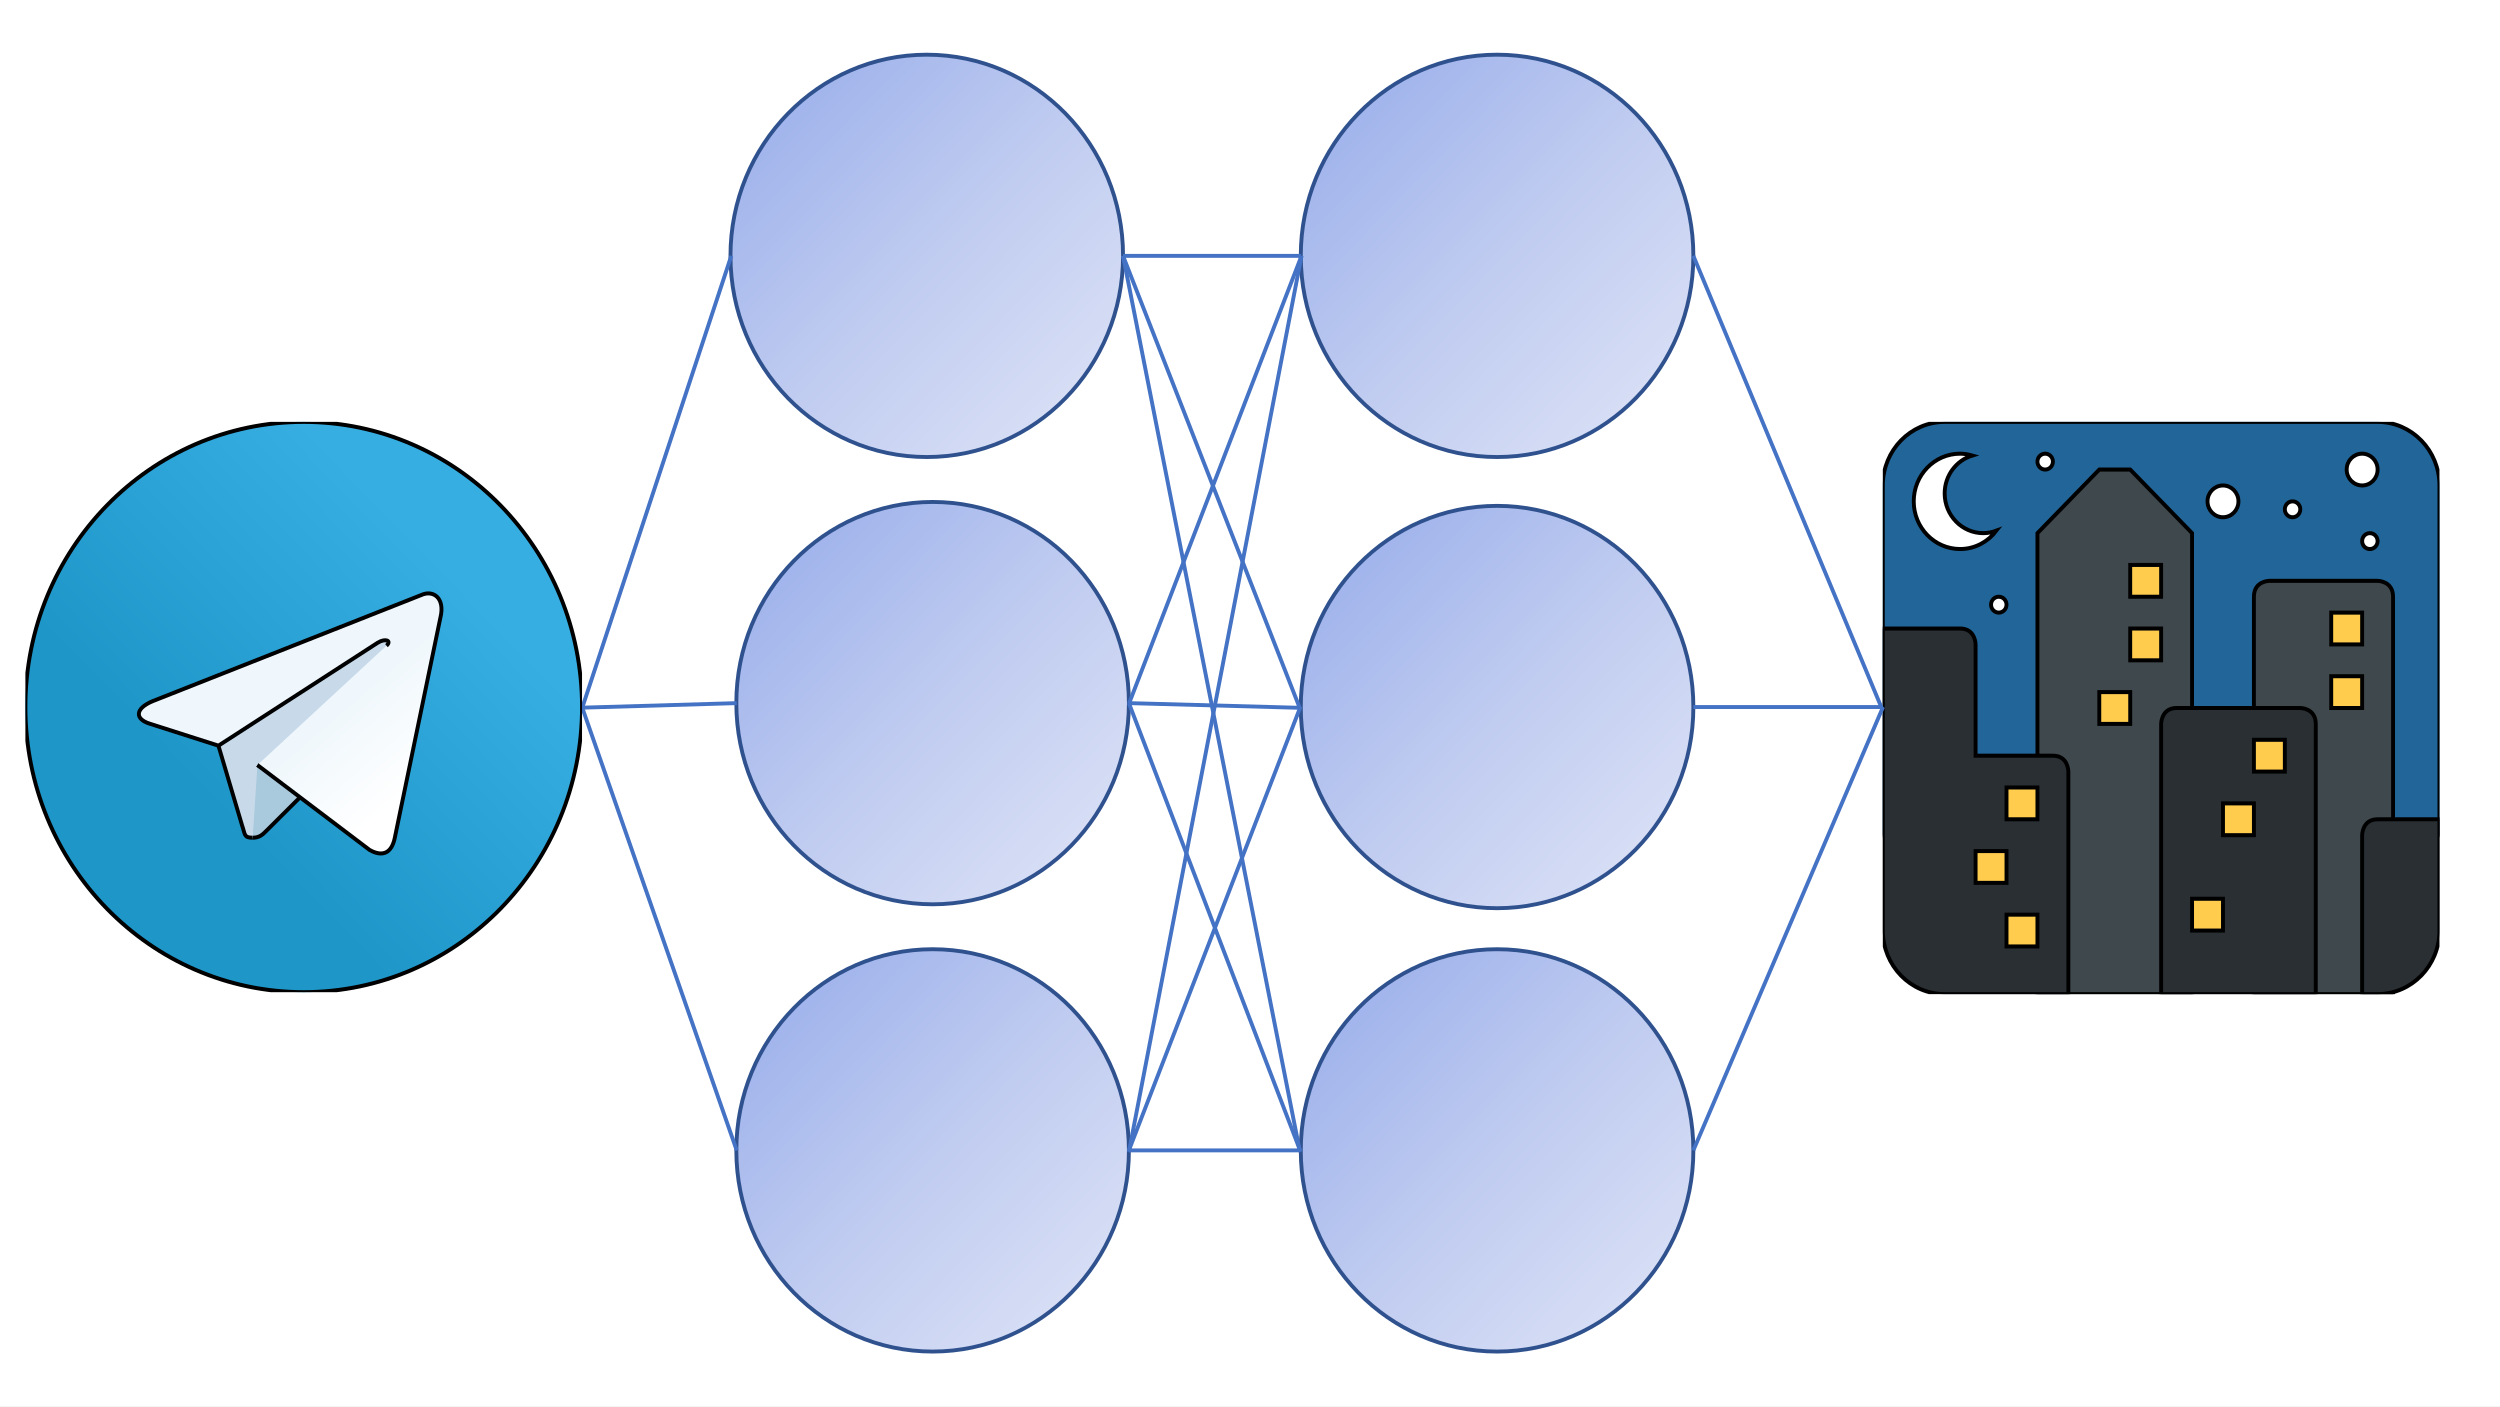
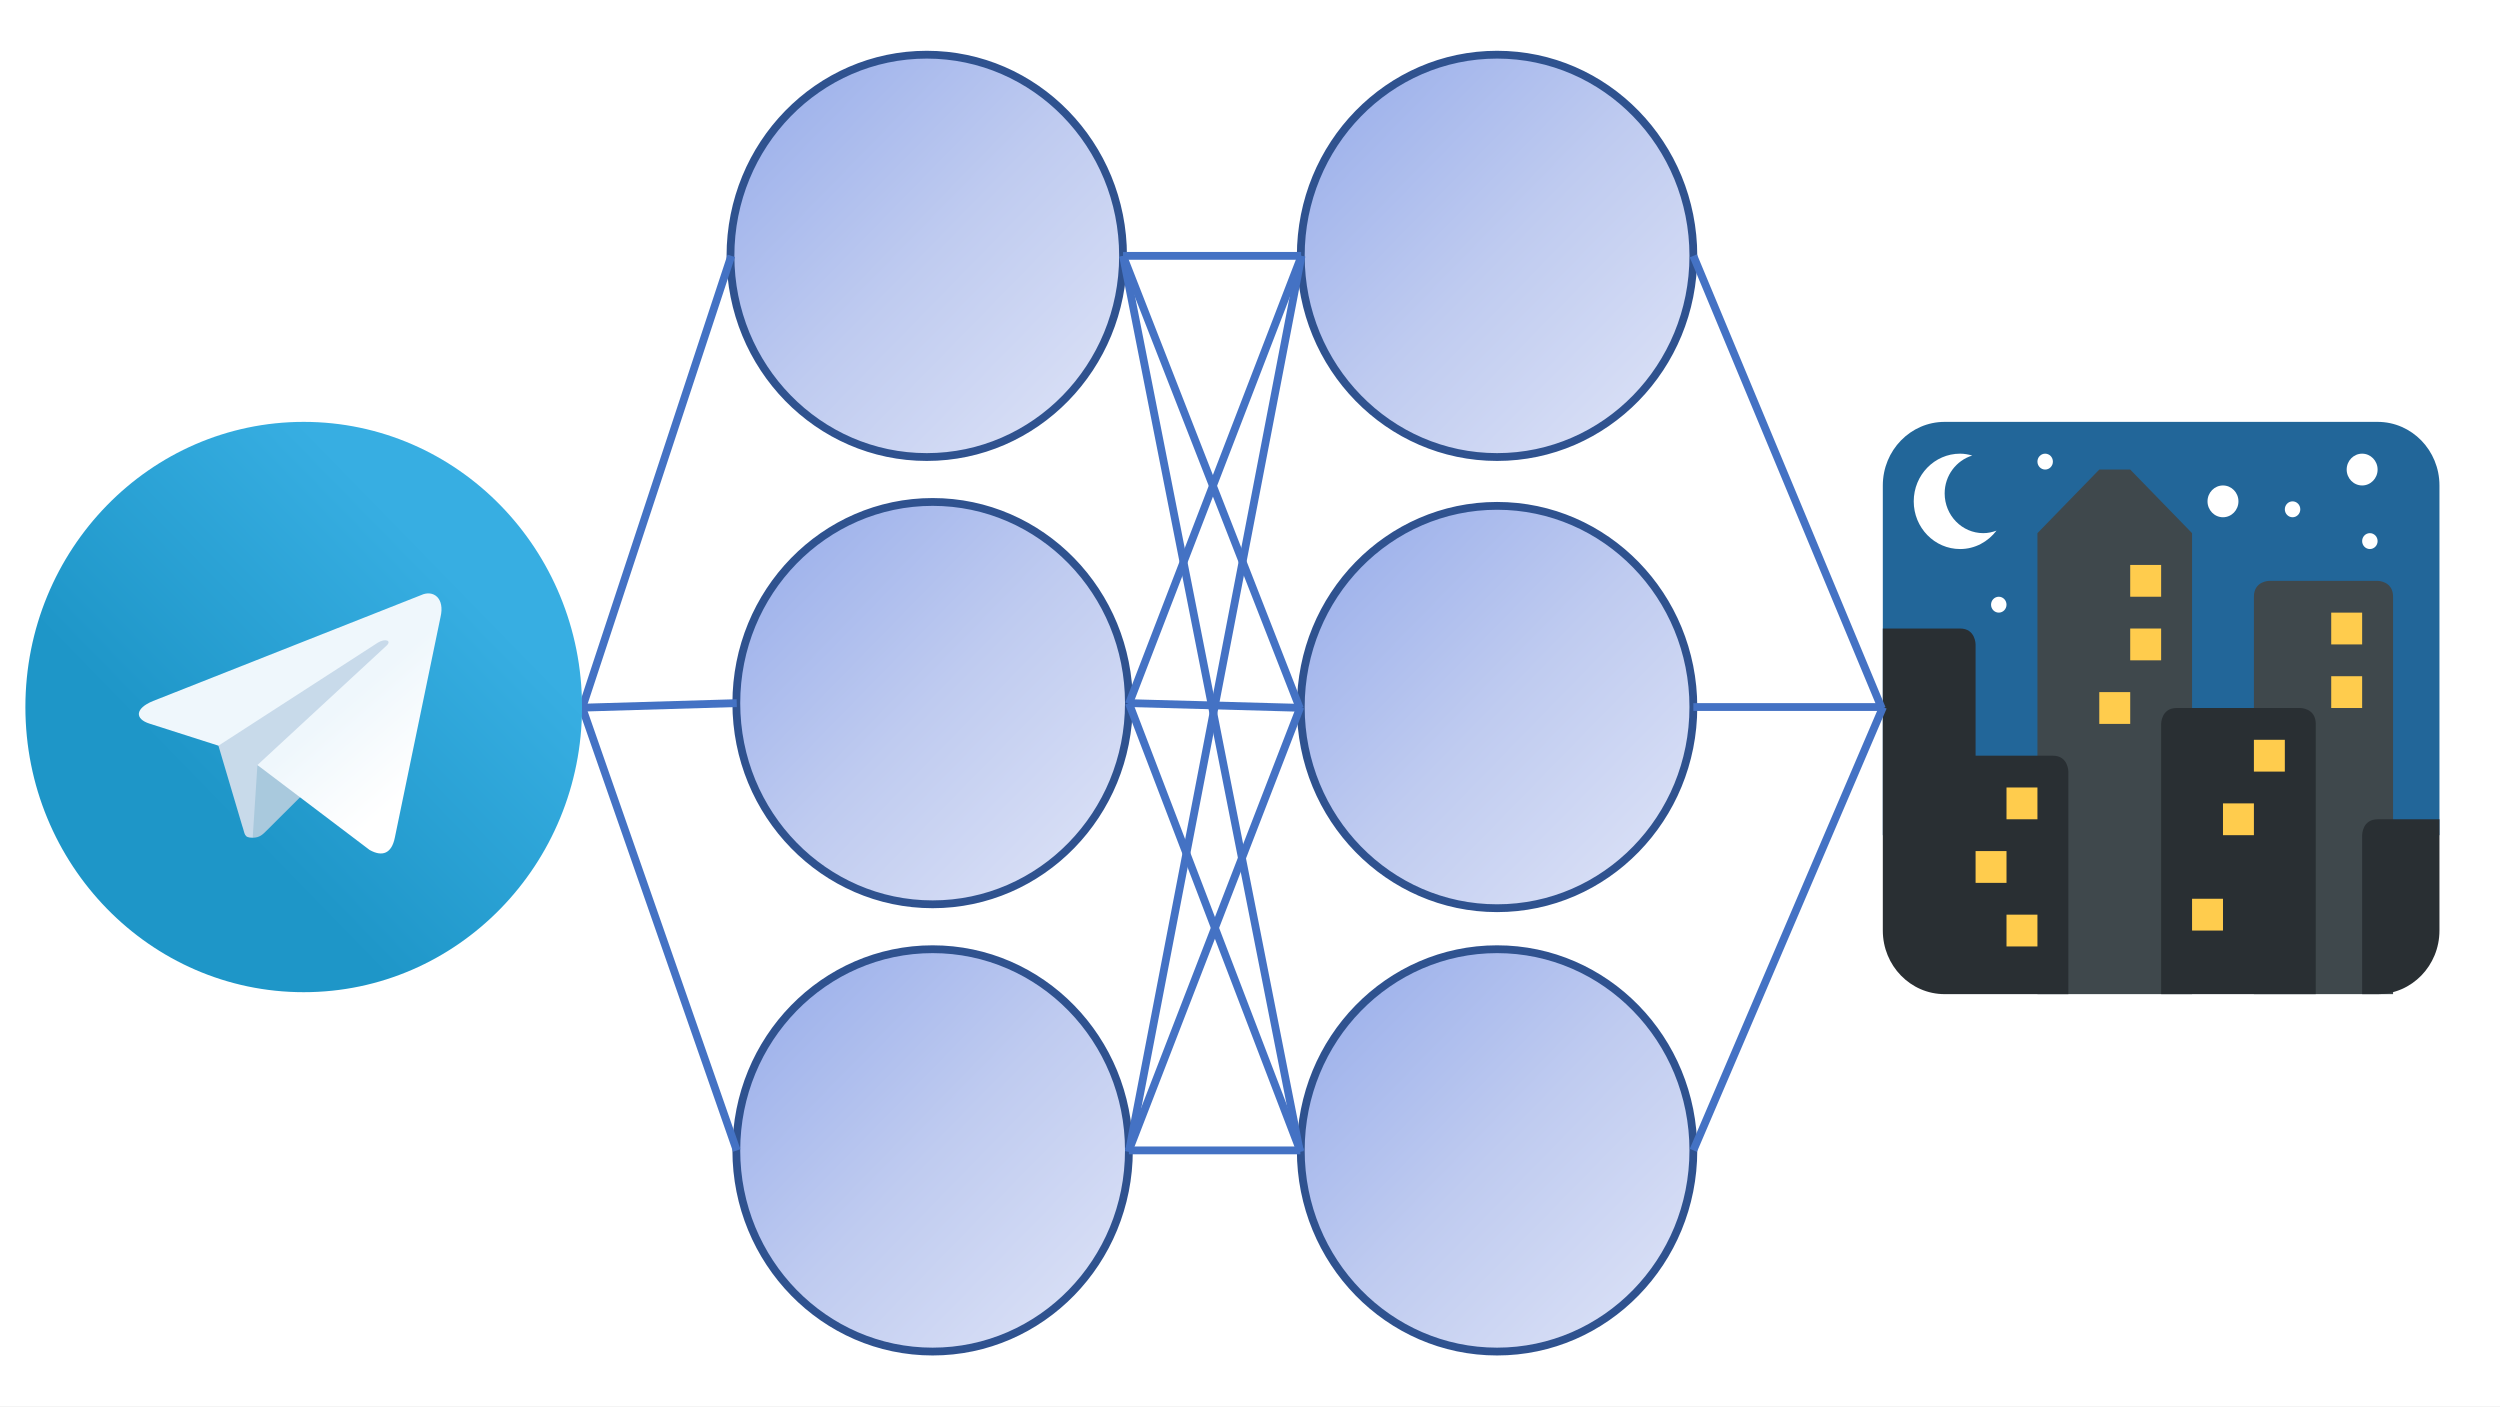
<svg xmlns="http://www.w3.org/2000/svg" width="1280" height="720" overflow="hidden">
  <defs>
    <clipPath id="clip0">
      <rect x="0" y="0" width="1280" height="720" />
    </clipPath>
    <clipPath id="clip1">
      <rect x="964" y="216" width="285" height="293" />
    </clipPath>
    <clipPath id="clip2">
      <rect x="964" y="216" width="285" height="293" />
    </clipPath>
    <clipPath id="clip3">
      <rect x="964" y="216" width="285" height="293" />
    </clipPath>
    <linearGradient x1="371.531" y1="30.53" x2="577.469" y2="231.47" gradientUnits="userSpaceOnUse" spreadMethod="reflect" id="fill4">
      <stop offset="0" stop-color="#95ABEA" />
      <stop offset="0.5" stop-color="#BFCBF0" />
      <stop offset="1" stop-color="#E0E5F7" />
    </linearGradient>
    <linearGradient x1="374.531" y1="259.53" x2="580.469" y2="460.47" gradientUnits="userSpaceOnUse" spreadMethod="reflect" id="fill5">
      <stop offset="0" stop-color="#95ABEA" />
      <stop offset="0.5" stop-color="#BFCBF0" />
      <stop offset="1" stop-color="#E0E5F7" />
    </linearGradient>
    <linearGradient x1="374.531" y1="488.53" x2="580.469" y2="689.47" gradientUnits="userSpaceOnUse" spreadMethod="reflect" id="fill6">
      <stop offset="0" stop-color="#95ABEA" />
      <stop offset="0.5" stop-color="#BFCBF0" />
      <stop offset="1" stop-color="#E0E5F7" />
    </linearGradient>
    <linearGradient x1="663.531" y1="30.53" x2="869.469" y2="231.47" gradientUnits="userSpaceOnUse" spreadMethod="reflect" id="fill7">
      <stop offset="0" stop-color="#95ABEA" />
      <stop offset="0.5" stop-color="#BFCBF0" />
      <stop offset="1" stop-color="#E0E5F7" />
    </linearGradient>
    <linearGradient x1="663.531" y1="488.53" x2="869.469" y2="689.47" gradientUnits="userSpaceOnUse" spreadMethod="reflect" id="fill8">
      <stop offset="0" stop-color="#95ABEA" />
      <stop offset="0.5" stop-color="#BFCBF0" />
      <stop offset="1" stop-color="#E0E5F7" />
    </linearGradient>
    <linearGradient x1="663.531" y1="261.53" x2="869.469" y2="462.47" gradientUnits="userSpaceOnUse" spreadMethod="reflect" id="fill9">
      <stop offset="0" stop-color="#95ABEA" />
      <stop offset="0.5" stop-color="#BFCBF0" />
      <stop offset="1" stop-color="#E0E5F7" />
    </linearGradient>
    <clipPath id="clip10">
      <rect x="13" y="216" width="285" height="292" />
    </clipPath>
    <clipPath id="clip11">
      <rect x="13" y="216" width="285" height="292" />
    </clipPath>
    <clipPath id="clip12">
      <rect x="13" y="216" width="285" height="292" />
    </clipPath>
    <linearGradient x1="213.821" y1="71.321" x2="95.119" y2="190.024" gradientUnits="userSpaceOnUse" spreadMethod="pad" id="fill13">
      <stop offset="0" stop-color="#37AEE2" />
      <stop offset="1" stop-color="#1E96C8" />
    </linearGradient>
    <linearGradient x1="157.373" y1="145.021" x2="192.954" y2="187.442" gradientUnits="userSpaceOnUse" spreadMethod="pad" id="fill14">
      <stop offset="0" stop-color="#EFF7FC" />
      <stop offset="1" stop-color="#FFFFFF" />
    </linearGradient>
  </defs>
  <g clip-path="url(#clip0)">
    <rect x="0" y="0" width="1280" height="720" fill="#FFFFFF" />
    <g clip-path="url(#clip1)">
      <g clip-path="url(#clip2)">
        <g clip-path="url(#clip3)">
-           <path d="M253.333 0 31.667 0C14.179 0 0 14.179 0 31.667L0 205.833 285 205.833 285 31.667C285 14.179 270.821 0 253.333 0Z" stroke="#000000" stroke-width="2" fill="#226699" transform="matrix(1 0 0 1.02807 964 216)" />
-           <path d="M79.167 285 79.167 55.417 110.833 23.75 126.667 23.75 158.333 55.417 158.333 285ZM261.25 87.083C261.25 79.167 253.333 79.167 253.333 79.167L197.917 79.167C197.917 79.167 190 79.167 190 87.083L190 285 261.25 285 261.25 87.083Z" stroke="#000000" stroke-width="2" fill="#3F484C" transform="matrix(1 0 0 1.02807 964 216)" />
-           <path d="M221.667 150.417C221.667 142.5 213.75 142.5 213.75 142.5L150.417 142.5C142.5 142.5 142.5 150.417 142.5 150.417L142.5 285 221.667 285 221.667 150.417ZM87.083 166.25 47.5 166.25 47.5 110.833C47.5 110.833 47.5 102.917 39.583 102.917L0 102.917 0 253.333C0 270.821 14.179 285 31.667 285L95 285 95 174.167C95 174.167 95 166.25 87.083 166.25ZM253.333 197.917C245.417 197.917 245.417 205.833 245.417 205.833L245.417 285 253.333 285C270.821 285 285 270.821 285 253.333L285 197.917 253.333 197.917Z" stroke="#000000" stroke-width="2" fill="#292F33" transform="matrix(1 0 0 1.02807 964 216)" />
-           <path d="M63.333 245.417 79.167 245.417 79.167 261.25 63.333 261.25ZM63.333 182.083 79.167 182.083 79.167 197.917 63.333 197.917ZM47.5 213.75 63.333 213.75 63.333 229.583 47.5 229.583ZM126.667 71.25 142.5 71.25 142.5 87.083 126.667 87.083ZM126.667 102.917 142.5 102.917 142.5 118.75 126.667 118.75ZM110.833 134.583 126.667 134.583 126.667 150.417 110.833 150.417ZM190 158.333 205.833 158.333 205.833 174.167 190 174.167ZM174.167 190 190 190 190 205.833 174.167 205.833ZM158.333 237.5 174.167 237.5 174.167 253.333 158.333 253.333ZM229.583 95 245.417 95 245.417 110.833 229.583 110.833ZM229.583 126.667 245.417 126.667 245.417 142.5 229.583 142.5Z" stroke="#000000" stroke-width="2" fill="#FFCC4D" transform="matrix(1 0 0 1.02807 964 216)" />
-           <path d="M87.083 19.792C87.083 21.978 85.311 23.75 83.125 23.75 80.939 23.75 79.167 21.978 79.167 19.792 79.167 17.605 80.939 15.833 83.125 15.833 85.311 15.833 87.083 17.605 87.083 19.792Z" stroke="#000000" stroke-width="2" fill="#FFFFFF" transform="matrix(1 0 0 1.02807 964 216)" />
-           <path d="M63.333 91.042C63.333 93.228 61.561 95 59.375 95 57.189 95 55.417 93.228 55.417 91.042 55.417 88.856 57.189 87.083 59.375 87.083 61.561 87.083 63.333 88.856 63.333 91.042Z" stroke="#000000" stroke-width="2" fill="#FFFFFF" transform="matrix(1 0 0 1.02807 964 216)" />
-           <path d="M182.083 39.583C182.083 43.956 178.539 47.5 174.167 47.5 169.794 47.5 166.25 43.956 166.25 39.583 166.25 35.211 169.794 31.667 174.167 31.667 178.539 31.667 182.083 35.211 182.083 39.583Z" stroke="#000000" stroke-width="2" fill="#FFFFFF" transform="matrix(1 0 0 1.02807 964 216)" />
-           <path d="M213.75 43.542C213.75 45.728 211.978 47.5 209.792 47.5 207.606 47.5 205.833 45.728 205.833 43.542 205.833 41.355 207.606 39.583 209.792 39.583 211.978 39.583 213.75 41.355 213.75 43.542Z" stroke="#000000" stroke-width="2" fill="#FFFFFF" transform="matrix(1 0 0 1.02807 964 216)" />
-           <path d="M253.333 23.75C253.333 28.122 249.789 31.667 245.417 31.667 241.044 31.667 237.5 28.122 237.5 23.75 237.5 19.378 241.044 15.833 245.417 15.833 249.789 15.833 253.333 19.378 253.333 23.75Z" stroke="#000000" stroke-width="2" fill="#FFFFFF" transform="matrix(1 0 0 1.02807 964 216)" />
-           <path d="M253.333 59.375C253.333 61.561 251.561 63.333 249.375 63.333 247.189 63.333 245.417 61.561 245.417 59.375 245.417 57.189 247.189 55.417 249.375 55.417 251.561 55.417 253.333 57.189 253.333 59.375Z" stroke="#000000" stroke-width="2" fill="#FFFFFF" transform="matrix(1 0 0 1.02807 964 216)" />
-           <path d="M51.458 55.417C40.525 55.417 31.667 46.558 31.667 35.625 31.667 26.679 37.644 19.206 45.79 16.76 43.803 16.213 41.745 15.833 39.583 15.833 26.465 15.833 15.833 26.465 15.833 39.583 15.833 52.701 26.465 63.333 39.583 63.333 47.175 63.333 53.857 59.708 58.211 54.158 56.09 54.926 53.841 55.417 51.458 55.417Z" stroke="#000000" stroke-width="2" fill="#FFFFFF" transform="matrix(1 0 0 1.02807 964 216)" />
+           <path d="M253.333 0 31.667 0C14.179 0 0 14.179 0 31.667L0 205.833 285 205.833 285 31.667C285 14.179 270.821 0 253.333 0Z" fill="#226699" transform="matrix(1 0 0 1.02807 964 216)" />
+           <path d="M79.167 285 79.167 55.417 110.833 23.75 126.667 23.75 158.333 55.417 158.333 285ZM261.25 87.083C261.25 79.167 253.333 79.167 253.333 79.167L197.917 79.167C197.917 79.167 190 79.167 190 87.083L190 285 261.25 285 261.25 87.083Z" fill="#3F484C" transform="matrix(1 0 0 1.02807 964 216)" />
+           <path d="M221.667 150.417C221.667 142.5 213.75 142.5 213.75 142.5L150.417 142.5C142.5 142.5 142.5 150.417 142.5 150.417L142.5 285 221.667 285 221.667 150.417ZM87.083 166.25 47.5 166.25 47.5 110.833C47.5 110.833 47.5 102.917 39.583 102.917L0 102.917 0 253.333C0 270.821 14.179 285 31.667 285L95 285 95 174.167C95 174.167 95 166.25 87.083 166.25ZM253.333 197.917C245.417 197.917 245.417 205.833 245.417 205.833L245.417 285 253.333 285C270.821 285 285 270.821 285 253.333L285 197.917 253.333 197.917Z" fill="#292F33" transform="matrix(1 0 0 1.02807 964 216)" />
+           <path d="M63.333 245.417 79.167 245.417 79.167 261.25 63.333 261.25ZM63.333 182.083 79.167 182.083 79.167 197.917 63.333 197.917ZM47.5 213.75 63.333 213.75 63.333 229.583 47.5 229.583ZM126.667 71.25 142.5 71.25 142.5 87.083 126.667 87.083ZM126.667 102.917 142.5 102.917 142.5 118.75 126.667 118.75ZM110.833 134.583 126.667 134.583 126.667 150.417 110.833 150.417ZM190 158.333 205.833 158.333 205.833 174.167 190 174.167ZM174.167 190 190 190 190 205.833 174.167 205.833ZM158.333 237.5 174.167 237.5 174.167 253.333 158.333 253.333ZM229.583 95 245.417 95 245.417 110.833 229.583 110.833ZM229.583 126.667 245.417 126.667 245.417 142.5 229.583 142.5Z" fill="#FFCC4D" transform="matrix(1 0 0 1.02807 964 216)" />
+           <path d="M87.083 19.792C87.083 21.978 85.311 23.75 83.125 23.75 80.939 23.75 79.167 21.978 79.167 19.792 79.167 17.605 80.939 15.833 83.125 15.833 85.311 15.833 87.083 17.605 87.083 19.792Z" fill="#FFFFFF" transform="matrix(1 0 0 1.02807 964 216)" />
+           <path d="M63.333 91.042C63.333 93.228 61.561 95 59.375 95 57.189 95 55.417 93.228 55.417 91.042 55.417 88.856 57.189 87.083 59.375 87.083 61.561 87.083 63.333 88.856 63.333 91.042Z" fill="#FFFFFF" transform="matrix(1 0 0 1.02807 964 216)" />
+           <path d="M182.083 39.583C182.083 43.956 178.539 47.5 174.167 47.5 169.794 47.5 166.25 43.956 166.25 39.583 166.25 35.211 169.794 31.667 174.167 31.667 178.539 31.667 182.083 35.211 182.083 39.583Z" fill="#FFFFFF" transform="matrix(1 0 0 1.02807 964 216)" />
+           <path d="M213.75 43.542C213.75 45.728 211.978 47.5 209.792 47.5 207.606 47.5 205.833 45.728 205.833 43.542 205.833 41.355 207.606 39.583 209.792 39.583 211.978 39.583 213.75 41.355 213.75 43.542Z" fill="#FFFFFF" transform="matrix(1 0 0 1.02807 964 216)" />
+           <path d="M253.333 23.75C253.333 28.122 249.789 31.667 245.417 31.667 241.044 31.667 237.5 28.122 237.5 23.75 237.5 19.378 241.044 15.833 245.417 15.833 249.789 15.833 253.333 19.378 253.333 23.75Z" fill="#FFFFFF" transform="matrix(1 0 0 1.02807 964 216)" />
+           <path d="M253.333 59.375C253.333 61.561 251.561 63.333 249.375 63.333 247.189 63.333 245.417 61.561 245.417 59.375 245.417 57.189 247.189 55.417 249.375 55.417 251.561 55.417 253.333 57.189 253.333 59.375Z" fill="#FFFFFF" transform="matrix(1 0 0 1.02807 964 216)" />
+           <path d="M51.458 55.417C40.525 55.417 31.667 46.558 31.667 35.625 31.667 26.679 37.644 19.206 45.79 16.76 43.803 16.213 41.745 15.833 39.583 15.833 26.465 15.833 15.833 26.465 15.833 39.583 15.833 52.701 26.465 63.333 39.583 63.333 47.175 63.333 53.857 59.708 58.211 54.158 56.09 54.926 53.841 55.417 51.458 55.417Z" fill="#FFFFFF" transform="matrix(1 0 0 1.02807 964 216)" />
        </g>
      </g>
    </g>
-     <path d="M374 131C374 74.115 418.995 28 474.5 28 530.005 28 575 74.115 575 131 575 187.885 530.005 234 474.5 234 418.995 234 374 187.885 374 131Z" stroke="#2F528F" stroke-width="2" stroke-miterlimit="8" fill="url(#fill4)" fill-rule="evenodd" />
-     <path d="M377 360C377 303.115 421.995 257 477.5 257 533.005 257 578 303.115 578 360 578 416.885 533.005 463 477.5 463 421.995 463 377 416.885 377 360Z" stroke="#2F528F" stroke-width="2" stroke-miterlimit="8" fill="url(#fill5)" fill-rule="evenodd" />
-     <path d="M377 589C377 532.115 421.995 486 477.5 486 533.005 486 578 532.115 578 589 578 645.885 533.005 692 477.5 692 421.995 692 377 645.885 377 589Z" stroke="#2F528F" stroke-width="2" stroke-miterlimit="8" fill="url(#fill6)" fill-rule="evenodd" />
-     <path d="M666 131C666 74.115 710.995 28 766.5 28 822.005 28 867 74.115 867 131 867 187.885 822.005 234 766.5 234 710.995 234 666 187.885 666 131Z" stroke="#2F528F" stroke-width="2" stroke-miterlimit="8" fill="url(#fill7)" fill-rule="evenodd" />
-     <path d="M666 589C666 532.115 710.995 486 766.5 486 822.005 486 867 532.115 867 589 867 645.885 822.005 692 766.5 692 710.995 692 666 645.885 666 589Z" stroke="#2F528F" stroke-width="2" stroke-miterlimit="8" fill="url(#fill8)" fill-rule="evenodd" />
-     <path d="M666 362C666 305.115 710.995 259 766.5 259 822.005 259 867 305.115 867 362 867 418.885 822.005 465 766.5 465 710.995 465 666 418.885 666 362Z" stroke="#2F528F" stroke-width="2" stroke-miterlimit="8" fill="url(#fill9)" fill-rule="evenodd" />
-     <path d="M0 0 76.41 231.703" stroke="#4472C4" stroke-width="2" stroke-miterlimit="8" fill="none" fill-rule="evenodd" transform="matrix(1 0 0 -1 298 362.703)" />
-     <path d="M0 0 79.206 2.328" stroke="#4472C4" stroke-width="2" stroke-miterlimit="8" fill="none" fill-rule="evenodd" transform="matrix(1 0 0 -1 298 362.328)" />
-     <path d="M867 131 963.524 362.78" stroke="#4472C4" stroke-width="2" stroke-miterlimit="8" fill="none" fill-rule="evenodd" />
-     <path d="M298 362 377.206 589.048" stroke="#4472C4" stroke-width="2" stroke-miterlimit="8" fill="none" fill-rule="evenodd" />
-     <path d="M0 0 97.109 226.971" stroke="#4472C4" stroke-width="2" stroke-miterlimit="8" fill="none" fill-rule="evenodd" transform="matrix(1 0 0 -1 867 588.971)" />
-     <path d="M867 362 964.109 362" stroke="#4472C4" stroke-width="2" stroke-miterlimit="8" fill="none" fill-rule="evenodd" />
+     <path d="M374 131C374 74.115 418.995 28 474.5 28 530.005 28 575 74.115 575 131 575 187.885 530.005 234 474.5 234 418.995 234 374 187.885 374 131Z" stroke="#2F528F" stroke-width="4" stroke-miterlimit="8" fill="url(#fill4)" fill-rule="evenodd" />
+     <path d="M377 360C377 303.115 421.995 257 477.5 257 533.005 257 578 303.115 578 360 578 416.885 533.005 463 477.5 463 421.995 463 377 416.885 377 360Z" stroke="#2F528F" stroke-width="4" stroke-miterlimit="8" fill="url(#fill5)" fill-rule="evenodd" />
+     <path d="M377 589C377 532.115 421.995 486 477.5 486 533.005 486 578 532.115 578 589 578 645.885 533.005 692 477.5 692 421.995 692 377 645.885 377 589Z" stroke="#2F528F" stroke-width="4" stroke-miterlimit="8" fill="url(#fill6)" fill-rule="evenodd" />
+     <path d="M666 131C666 74.115 710.995 28 766.5 28 822.005 28 867 74.115 867 131 867 187.885 822.005 234 766.5 234 710.995 234 666 187.885 666 131Z" stroke="#2F528F" stroke-width="4" stroke-miterlimit="8" fill="url(#fill7)" fill-rule="evenodd" />
+     <path d="M666 589C666 532.115 710.995 486 766.5 486 822.005 486 867 532.115 867 589 867 645.885 822.005 692 766.5 692 710.995 692 666 645.885 666 589Z" stroke="#2F528F" stroke-width="4" stroke-miterlimit="8" fill="url(#fill8)" fill-rule="evenodd" />
+     <path d="M666 362C666 305.115 710.995 259 766.5 259 822.005 259 867 305.115 867 362 867 418.885 822.005 465 766.5 465 710.995 465 666 418.885 666 362Z" stroke="#2F528F" stroke-width="4" stroke-miterlimit="8" fill="url(#fill9)" fill-rule="evenodd" />
+     <path d="M0 0 76.41 231.703" stroke="#4472C4" stroke-width="4" stroke-miterlimit="8" fill="none" fill-rule="evenodd" transform="matrix(1 0 0 -1 298 362.703)" />
+     <path d="M0 0 79.206 2.328" stroke="#4472C4" stroke-width="4" stroke-miterlimit="8" fill="none" fill-rule="evenodd" transform="matrix(1 0 0 -1 298 362.328)" />
+     <path d="M867 131 963.524 362.78" stroke="#4472C4" stroke-width="4" stroke-miterlimit="8" fill="none" fill-rule="evenodd" />
+     <path d="M298 362 377.206 589.048" stroke="#4472C4" stroke-width="4" stroke-miterlimit="8" fill="none" fill-rule="evenodd" />
+     <path d="M0 0 97.109 226.971" stroke="#4472C4" stroke-width="4" stroke-miterlimit="8" fill="none" fill-rule="evenodd" transform="matrix(1 0 0 -1 867 588.971)" />
+     <path d="M867 362 964.109 362" stroke="#4472C4" stroke-width="4" stroke-miterlimit="8" fill="none" fill-rule="evenodd" />
    <g clip-path="url(#clip10)">
      <g clip-path="url(#clip11)">
        <g clip-path="url(#clip12)">
-           <path d="M285 142.5C285 221.201 221.201 285 142.5 285 63.799 285-1.68754e-14 221.201-1.68754e-14 142.5-5.06262e-14 63.799 63.799-3.37508e-14 142.5-3.37508e-14 221.201-6.75016e-14 285 63.799 285 142.5Z" stroke="#000000" stroke-width="2" fill="url(#fill13)" transform="matrix(1 0 0 1.02456 13 216)" />
-           <path d="M116.375 207.812C111.758 207.812 112.543 206.069 110.951 201.673L97.375 156.996 201.875 95" stroke="#000000" stroke-width="2" fill="#C8DAEA" transform="matrix(1 0 0 1.02456 13 216)" />
-           <path d="M116.375 207.812C119.938 207.812 121.511 206.183 123.5 204.25L142.5 185.775 118.8 171.483" stroke="#000000" stroke-width="2" fill="#A9C9DD" transform="matrix(1 0 0 1.02456 13 216)" />
-           <path d="M118.798 171.487 176.225 213.915C182.779 217.531 187.507 215.658 189.14 207.832L212.516 97.675C214.909 88.08 208.859 83.727 202.589 86.573L65.326 139.502C55.956 143.26 56.012 148.487 63.618 150.816L98.843 161.811 180.392 110.363C184.242 108.028 187.776 109.282 184.876 111.857" stroke="#000000" stroke-width="2" fill="url(#fill14)" transform="matrix(1 0 0 1.02456 13 216)" />
+           <path d="M285 142.5C285 221.201 221.201 285 142.5 285 63.799 285-1.68754e-14 221.201-1.68754e-14 142.5-5.06262e-14 63.799 63.799-3.37508e-14 142.5-3.37508e-14 221.201-6.75016e-14 285 63.799 285 142.5Z" fill="url(#fill13)" transform="matrix(1 0 0 1.02456 13 216)" />
+           <path d="M116.375 207.812C111.758 207.812 112.543 206.069 110.951 201.673L97.375 156.996 201.875 95" fill="#C8DAEA" transform="matrix(1 0 0 1.02456 13 216)" />
+           <path d="M116.375 207.812C119.938 207.812 121.511 206.183 123.5 204.25L142.5 185.775 118.8 171.483" fill="#A9C9DD" transform="matrix(1 0 0 1.02456 13 216)" />
+           <path d="M118.798 171.487 176.225 213.915C182.779 217.531 187.507 215.658 189.14 207.832L212.516 97.675C214.909 88.08 208.859 83.727 202.589 86.573L65.326 139.502C55.956 143.26 56.012 148.487 63.618 150.816L98.843 161.811 180.392 110.363C184.242 108.028 187.776 109.282 184.876 111.857" fill="url(#fill14)" transform="matrix(1 0 0 1.02456 13 216)" />
        </g>
      </g>
    </g>
-     <path d="M575 131 666.163 131" stroke="#4472C4" stroke-width="2" stroke-miterlimit="8" fill="none" fill-rule="evenodd" />
-     <path d="M575 131 665.577 362.78" stroke="#4472C4" stroke-width="2" stroke-miterlimit="8" fill="none" fill-rule="evenodd" />
-     <path d="M665.577 589.751 575 131" stroke="#4472C4" stroke-width="2" stroke-miterlimit="8" fill="none" fill-rule="evenodd" />
-     <path d="M0 0 88.368 229.375" stroke="#4472C4" stroke-width="2" stroke-miterlimit="8" fill="none" fill-rule="evenodd" transform="matrix(1 0 0 -1 578 360.375)" />
-     <path d="M0 0 87.782 226.971" stroke="#4472C4" stroke-width="2" stroke-miterlimit="8" fill="none" fill-rule="evenodd" transform="matrix(1 0 0 -1 578 588.971)" />
-     <path d="M665.782 589.375 578 360" stroke="#4472C4" stroke-width="2" stroke-miterlimit="8" fill="none" fill-rule="evenodd" />
-     <path d="M578 589 665.782 589" stroke="#4472C4" stroke-width="2" stroke-miterlimit="8" fill="none" fill-rule="evenodd" />
-     <path d="M665.782 362.404 578 360" stroke="#4472C4" stroke-width="2" stroke-miterlimit="8" fill="none" fill-rule="evenodd" />
-     <path d="M0 0 88.368 458.751" stroke="#4472C4" stroke-width="2" stroke-miterlimit="8" fill="none" fill-rule="evenodd" transform="matrix(1 0 0 -1 578 589.751)" />
+     <path d="M575 131 666.163 131" stroke="#4472C4" stroke-width="4" stroke-miterlimit="8" fill="none" fill-rule="evenodd" />
+     <path d="M575 131 665.577 362.78" stroke="#4472C4" stroke-width="4" stroke-miterlimit="8" fill="none" fill-rule="evenodd" />
+     <path d="M665.577 589.751 575 131" stroke="#4472C4" stroke-width="4" stroke-miterlimit="8" fill="none" fill-rule="evenodd" />
+     <path d="M0 0 88.368 229.375" stroke="#4472C4" stroke-width="4" stroke-miterlimit="8" fill="none" fill-rule="evenodd" transform="matrix(1 0 0 -1 578 360.375)" />
+     <path d="M0 0 87.782 226.971" stroke="#4472C4" stroke-width="4" stroke-miterlimit="8" fill="none" fill-rule="evenodd" transform="matrix(1 0 0 -1 578 588.971)" />
+     <path d="M665.782 589.375 578 360" stroke="#4472C4" stroke-width="4" stroke-miterlimit="8" fill="none" fill-rule="evenodd" />
+     <path d="M578 589 665.782 589" stroke="#4472C4" stroke-width="4" stroke-miterlimit="8" fill="none" fill-rule="evenodd" />
+     <path d="M665.782 362.404 578 360" stroke="#4472C4" stroke-width="4" stroke-miterlimit="8" fill="none" fill-rule="evenodd" />
+     <path d="M0 0 88.368 458.751" stroke="#4472C4" stroke-width="4" stroke-miterlimit="8" fill="none" fill-rule="evenodd" transform="matrix(1 0 0 -1 578 589.751)" />
  </g>
</svg>
